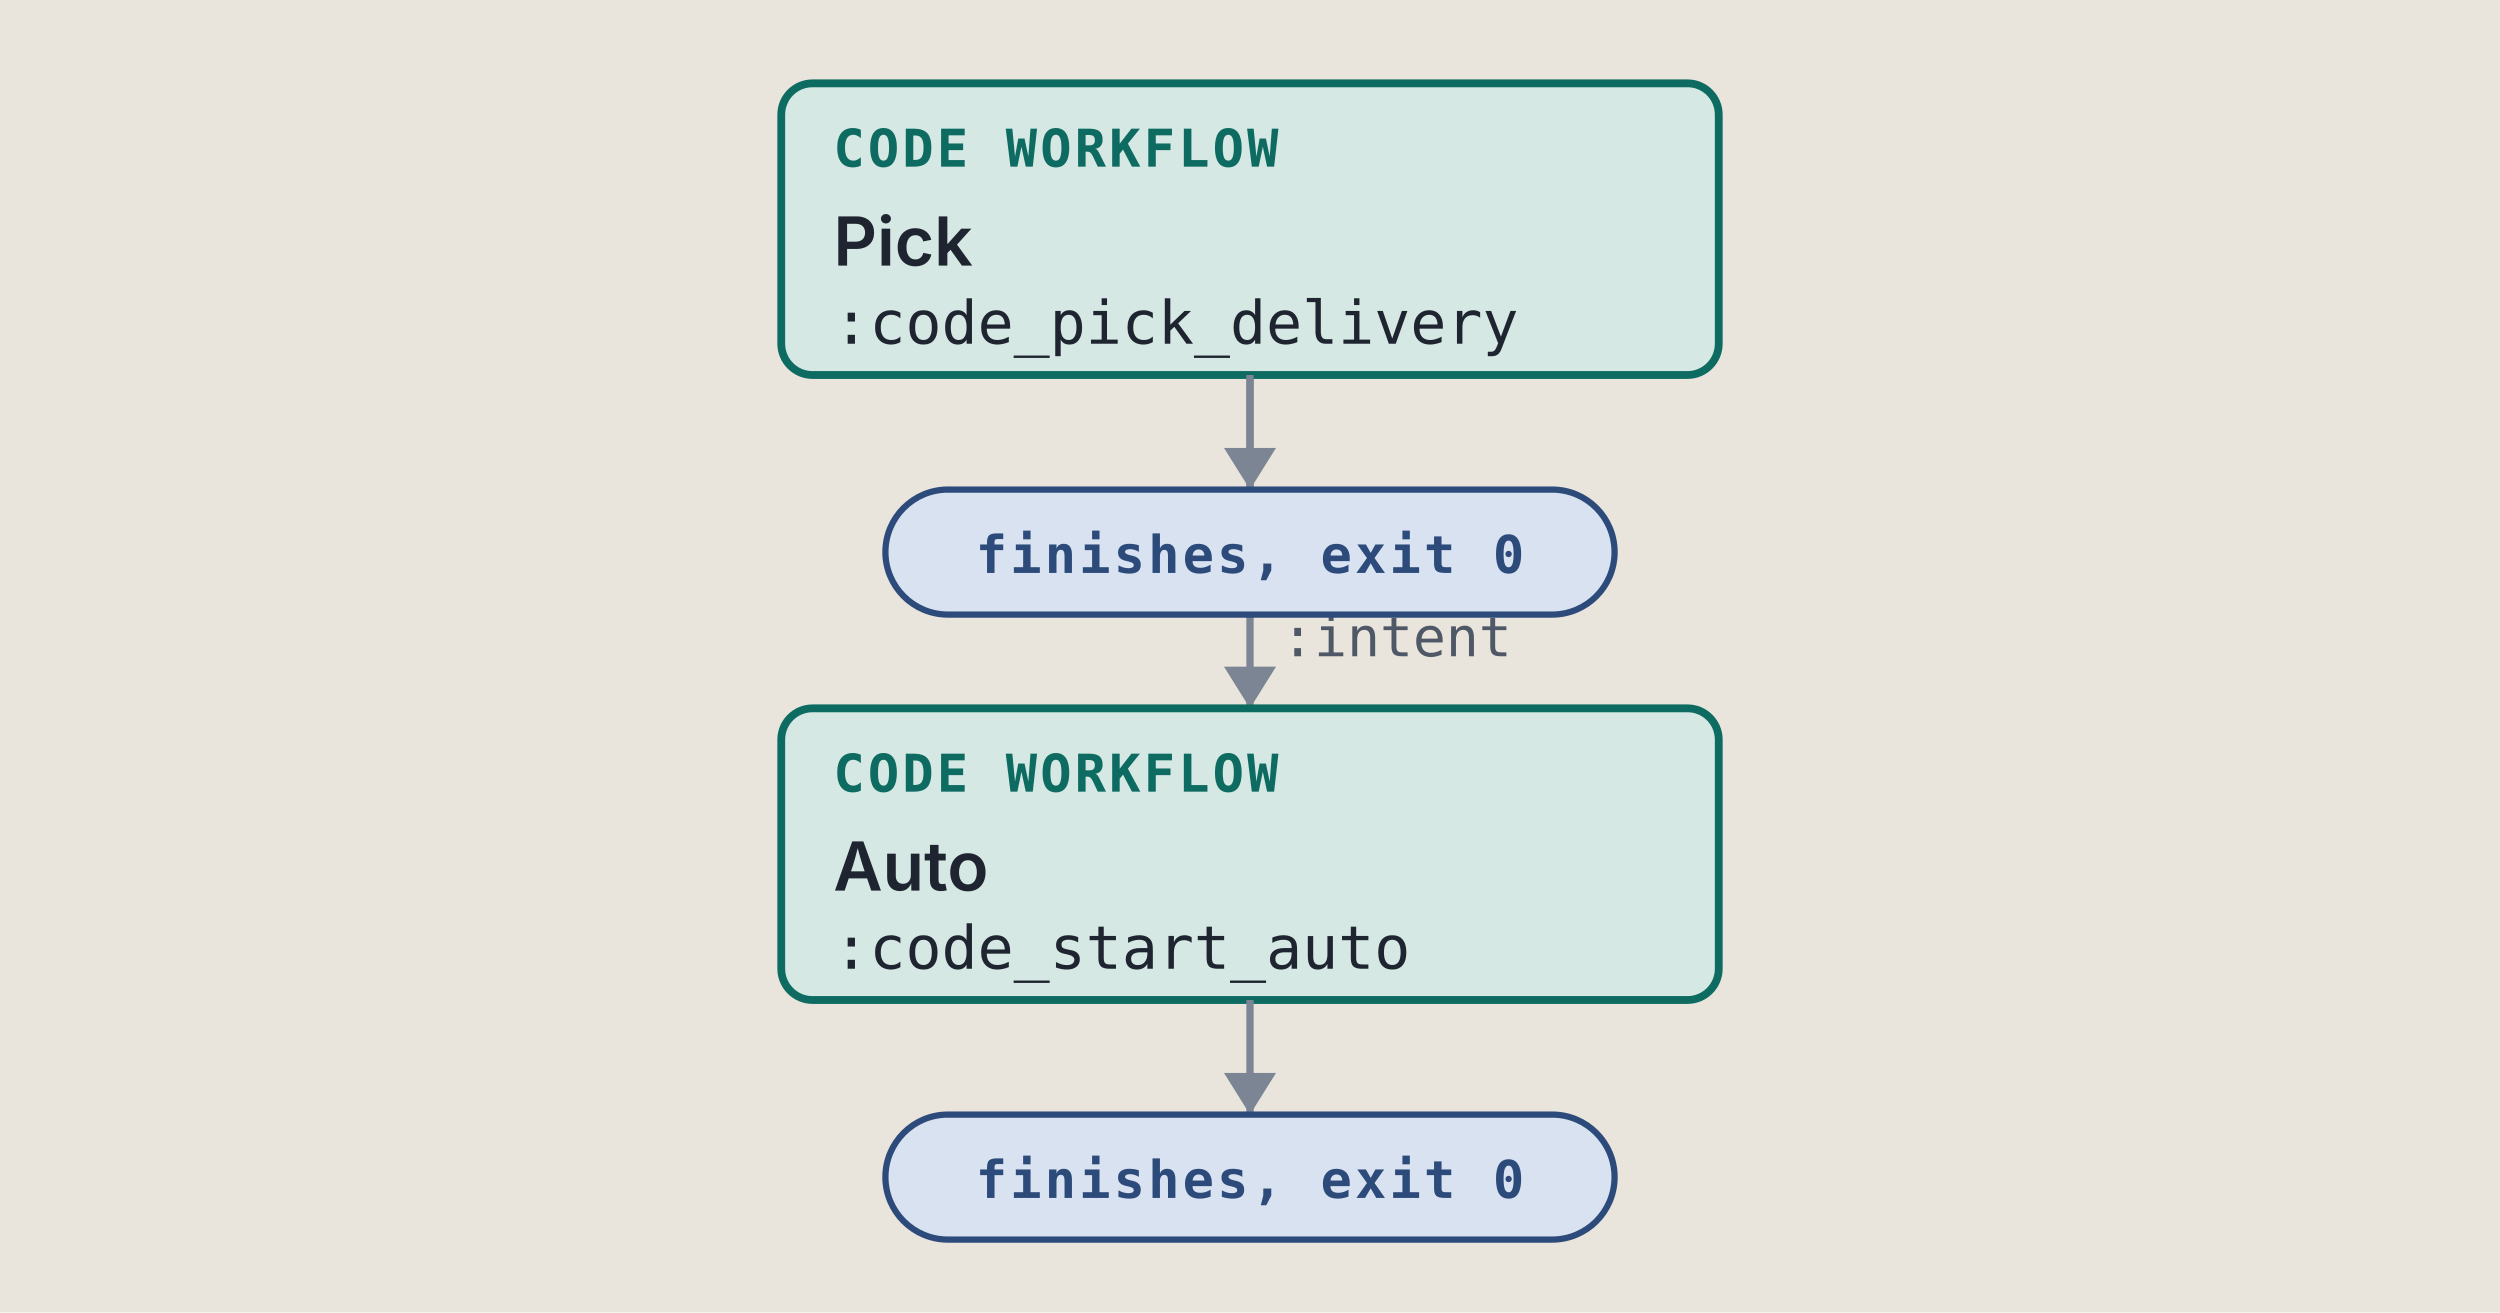
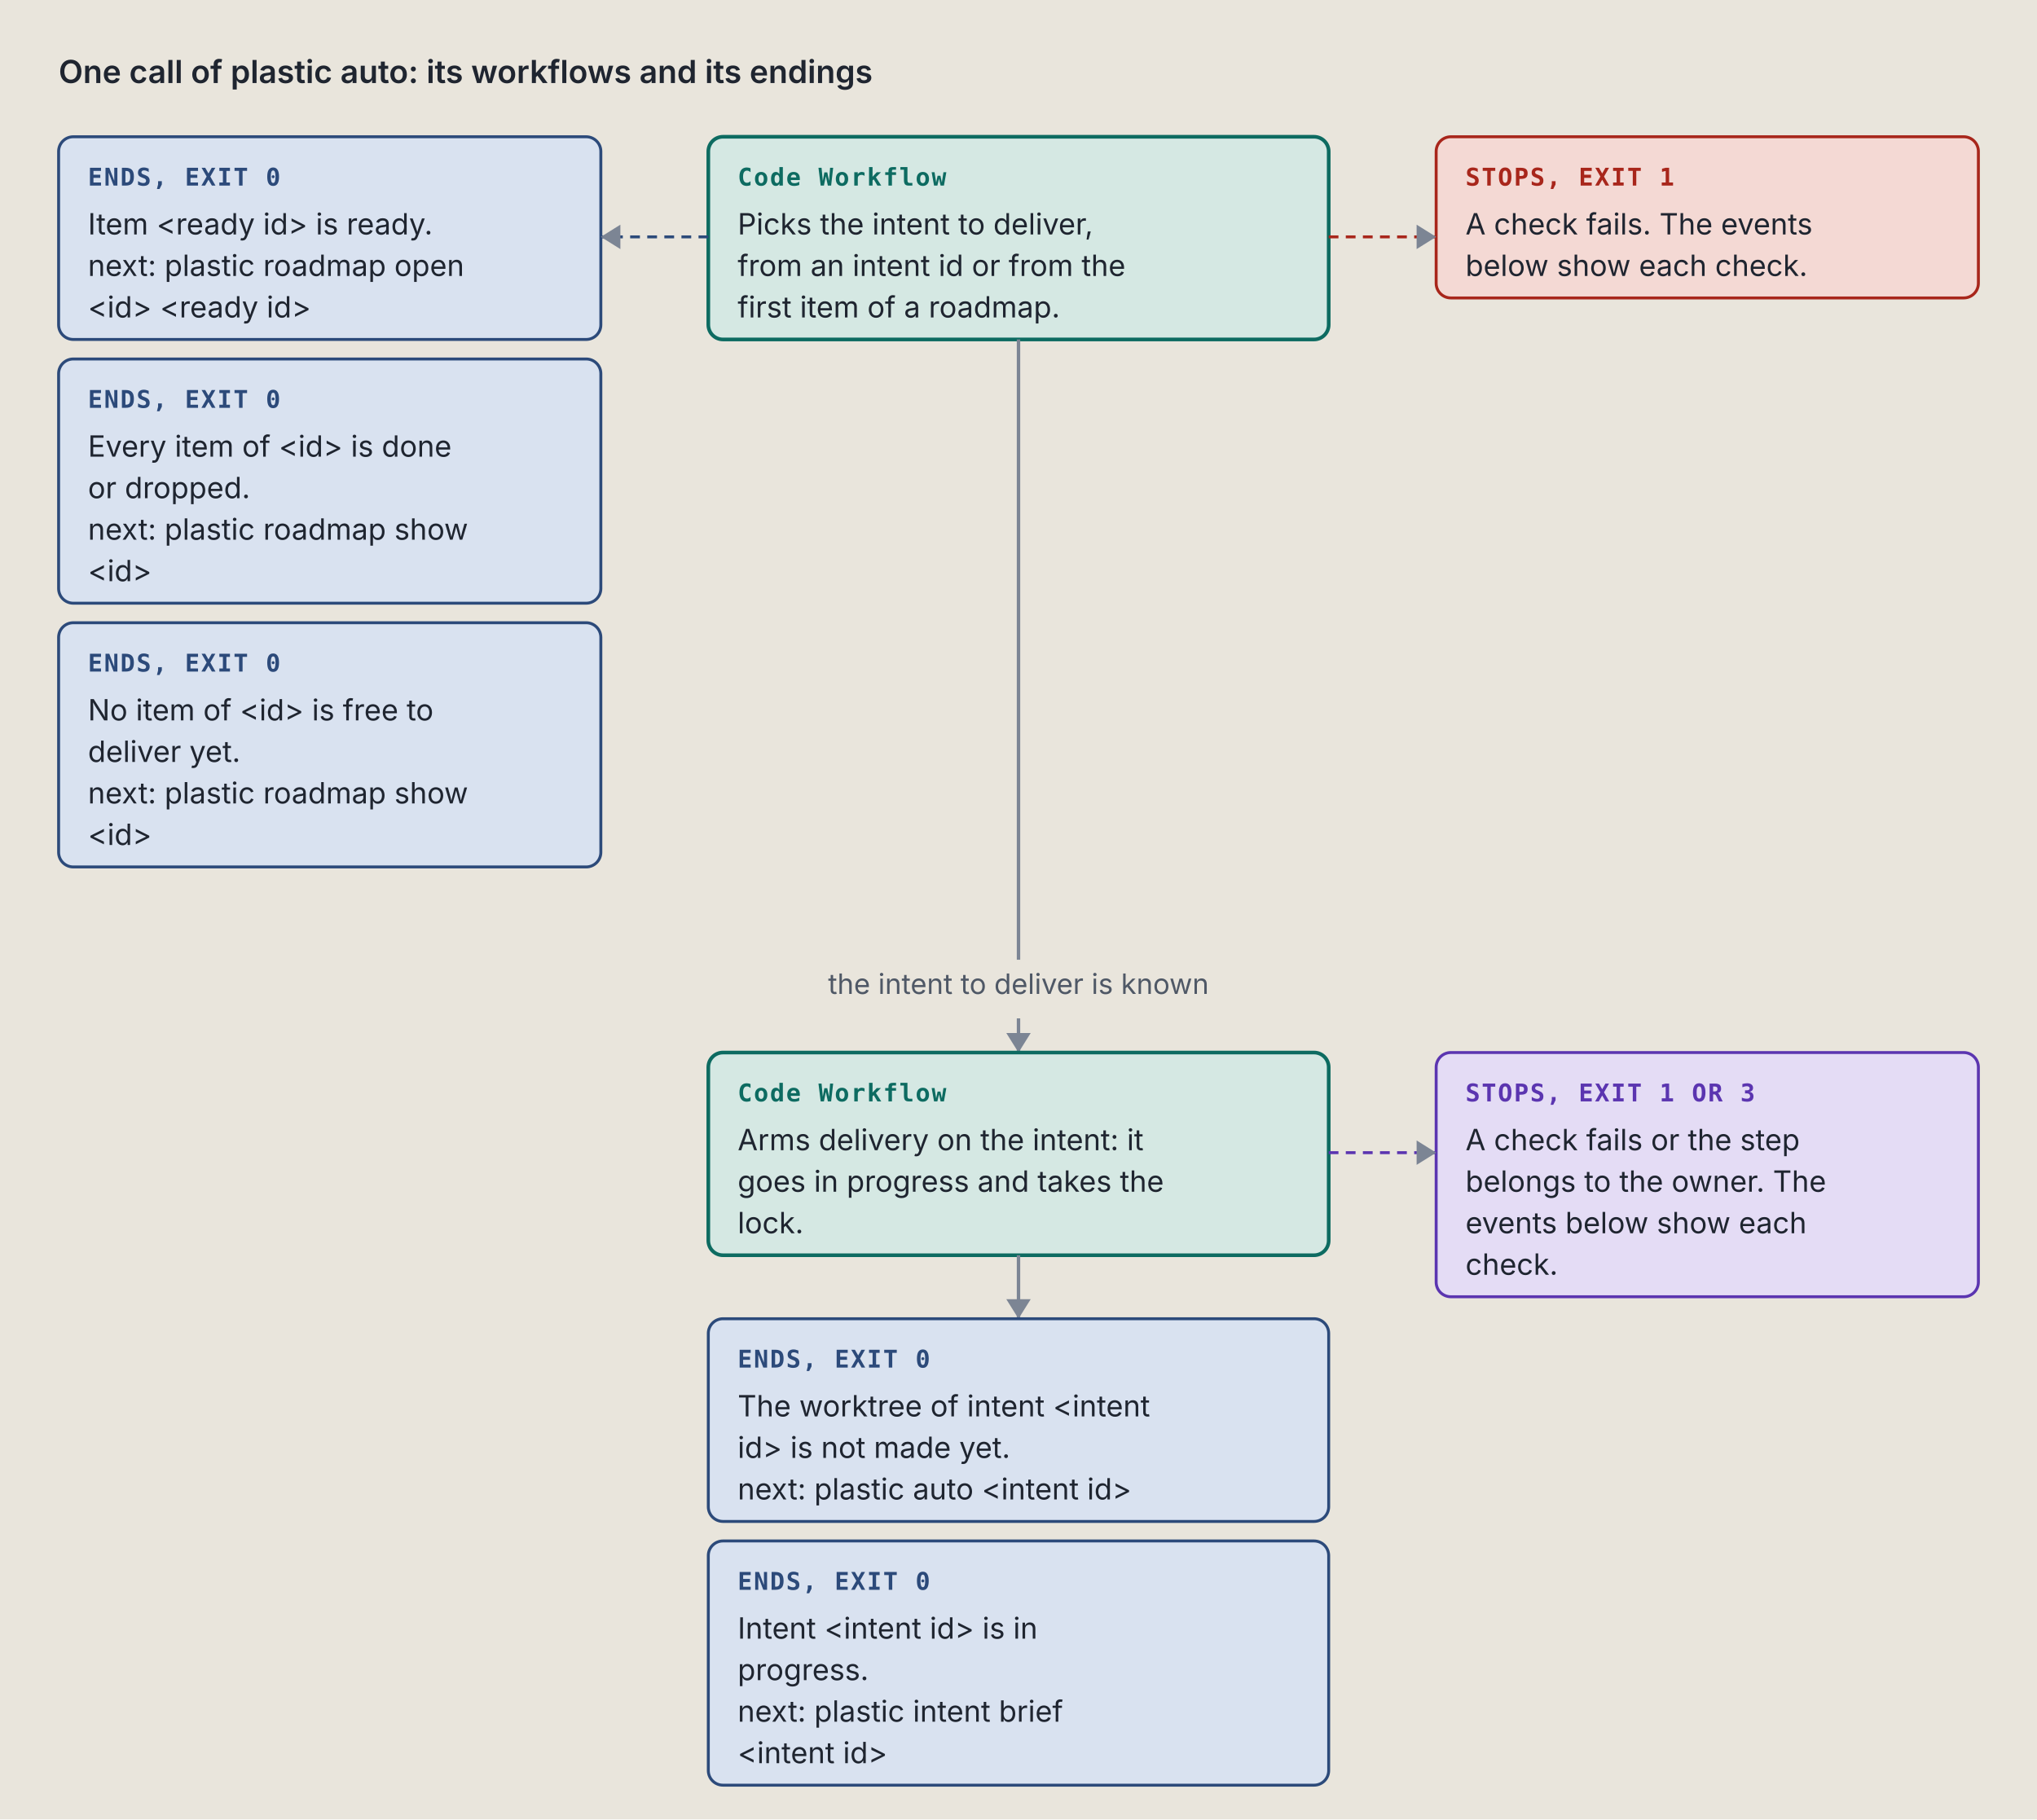
- <svg xmlns="http://www.w3.org/2000/svg" viewBox="0 0 480 252" width="480" height="252" role="img" xml:space="preserve">
+ <svg xmlns="http://www.w3.org/2000/svg" viewBox="0 0 834 745" width="834" height="745" role="img" xml:space="preserve">
  <style>.ground { fill: #e9e5dc; }
.card { fill: #f4f1ea; stroke: #7c8594; stroke-width: 1; }
.lane-code { fill: #d5e8e3; stroke: #0d6b61; stroke-width: 1.5; }
.lane-agent { fill: #f1e2c7; stroke: #9a5508; stroke-width: 1.5; }
.stop-refusal { fill: #e4dcf5; stroke: #5b35b0; stroke-width: 1.2; }
.stop-failure { fill: #f4d9d4; stroke: #a8261b; stroke-width: 1.2; }
.end { fill: #d9e2f0; stroke: #2c4a7a; stroke-width: 1.2; }
+ .stop-end { fill: #d9e2f0; stroke: #2c4a7a; stroke-width: 1.2; }
+ .stop-handoff { fill: #f1e2c7; stroke: #9a5508; stroke-width: 1.2; stroke-dasharray: 5 3; }
+ .wire-handoff { fill: none; stroke: #9a5508; stroke-width: 1.2; stroke-dasharray: 4 3; }
+ .wire-end { fill: none; stroke: #2c4a7a; stroke-width: 1.2; stroke-dasharray: 4 3; }
+ .tag-handoff { fill: #9a5508; }
+ .k { fill: #4f5866; font: 11.5px "IBM Plex Sans", system-ui, -apple-system, "Segoe UI", sans-serif; }
+ .way { fill: #1f2530; font: italic 12.5px "IBM Plex Sans", system-ui, -apple-system, "Segoe UI", sans-serif; }
.wire { fill: none; stroke: #7c8594; stroke-width: 1.4; }
.wire-read { fill: none; stroke: #7c8594; stroke-width: 1.4; stroke-dasharray: 5 3; }
.wire-refusal { fill: none; stroke: #5b35b0; stroke-width: 1.2; stroke-dasharray: 4 3; }
.wire-failure { fill: none; stroke: #a8261b; stroke-width: 1.2; stroke-dasharray: 4 3; }
.head { fill: #7c8594; }
.t { fill: #1f2530; font: 12px "IBM Plex Sans", system-ui, -apple-system, "Segoe UI", sans-serif; }
.tb { fill: #1f2530; font: 600 13px "IBM Plex Sans", system-ui, -apple-system, "Segoe UI", sans-serif; }
.tm { fill: #1f2530; font: 11.5px "IBM Plex Mono", ui-monospace, Menlo, Consolas, monospace; }
.tag { font: 600 10px "IBM Plex Mono", ui-monospace, Menlo, Consolas, monospace; letter-spacing: .06em; }
.tag-code { fill: #0d6b61; } .tag-agent { fill: #9a5508; } .tag-refusal { fill: #5b35b0; }
.tag-failure { fill: #a8261b; } .tag-end { fill: #2c4a7a; } .tag-muted { fill: #4f5866; }
.tm.tag-muted { font-size: 10.5px; }
.db { fill: #d9e2f0; stroke: #2c4a7a; stroke-width: 1.2; }
.codebox { fill: #f4f1ea; stroke: #7c8594; stroke-width: 1; }
.cx { fill: #1f2530; font: 12px "IBM Plex Mono", ui-monospace, Menlo, Consolas, monospace; white-space: pre; }
.cx-n { fill: #4f5866; font: 11px "IBM Plex Mono", ui-monospace, Menlo, Consolas, monospace; }
.cx-k { fill: #5b35b0; } .cx-s { fill: #9a5508; } .cx-y { fill: #0d6b61; }
.cx-w { fill: #2c4a7a; font-weight: 600; } .cx-t { fill: #a8261b; } .cx-c { fill: #4f5866; font-style: italic; }
.badge { fill: #2c4a7a; } .badge-t { fill: #e9e5dc; font: 600 11px "IBM Plex Mono", ui-monospace, Menlo, Consolas, monospace; }
.bracket { fill: none; stroke: #2c4a7a; stroke-width: 1.4; }
.term { fill: #16191e; stroke: #7c8594; stroke-width: 1; }
.term-t { fill: #e6e2d8; font: 12px "IBM Plex Mono", ui-monospace, Menlo, Consolas, monospace; }
.term-p { fill: #8fd18f; font: 12px "IBM Plex Mono", ui-monospace, Menlo, Consolas, monospace; }
.term-m { fill: #a3abb6; font: 12px "IBM Plex Mono", ui-monospace, Menlo, Consolas, monospace; }
.big { font: 700 36px "IBM Plex Mono", ui-monospace, Menlo, Consolas, monospace; }

@media (prefers-color-scheme: dark) {
.ground { fill: #171a1f; }
.card { fill: #20242b; stroke: #8a93a2; stroke-width: 1; }
.lane-code { fill: #173a36; stroke: #5cc4b4; stroke-width: 1.5; }
.lane-agent { fill: #3d2e17; stroke: #e5a95a; stroke-width: 1.5; }
.stop-refusal { fill: #2d2445; stroke: #b59cf2; stroke-width: 1.2; }
.stop-failure { fill: #45211e; stroke: #f2958a; stroke-width: 1.2; }
.end { fill: #1f2c42; stroke: #97b6e8; stroke-width: 1.2; }
+ .stop-end { fill: #1f2c42; stroke: #97b6e8; stroke-width: 1.2; }
+ .stop-handoff { fill: #3d2e17; stroke: #e5a95a; stroke-width: 1.2; stroke-dasharray: 5 3; }
+ .wire-handoff { fill: none; stroke: #e5a95a; stroke-width: 1.2; stroke-dasharray: 4 3; }
+ .wire-end { fill: none; stroke: #97b6e8; stroke-width: 1.2; stroke-dasharray: 4 3; }
+ .tag-handoff { fill: #e5a95a; }
+ .k { fill: #b3b9c3; font: 11.5px "IBM Plex Sans", system-ui, -apple-system, "Segoe UI", sans-serif; }
+ .way { fill: #e8e4da; font: italic 12.5px "IBM Plex Sans", system-ui, -apple-system, "Segoe UI", sans-serif; }
.wire { fill: none; stroke: #8a93a2; stroke-width: 1.4; }
.wire-read { fill: none; stroke: #8a93a2; stroke-width: 1.4; stroke-dasharray: 5 3; }
.wire-refusal { fill: none; stroke: #b59cf2; stroke-width: 1.2; stroke-dasharray: 4 3; }
.wire-failure { fill: none; stroke: #f2958a; stroke-width: 1.2; stroke-dasharray: 4 3; }
.head { fill: #8a93a2; }
.t { fill: #e8e4da; font: 12px "IBM Plex Sans", system-ui, -apple-system, "Segoe UI", sans-serif; }
.tb { fill: #e8e4da; font: 600 13px "IBM Plex Sans", system-ui, -apple-system, "Segoe UI", sans-serif; }
.tm { fill: #e8e4da; font: 11.5px "IBM Plex Mono", ui-monospace, Menlo, Consolas, monospace; }
.tag { font: 600 10px "IBM Plex Mono", ui-monospace, Menlo, Consolas, monospace; letter-spacing: .06em; }
.tag-code { fill: #5cc4b4; } .tag-agent { fill: #e5a95a; } .tag-refusal { fill: #b59cf2; }
.tag-failure { fill: #f2958a; } .tag-end { fill: #97b6e8; } .tag-muted { fill: #b3b9c3; }
.tm.tag-muted { font-size: 10.5px; }
.db { fill: #1f2c42; stroke: #97b6e8; stroke-width: 1.2; }
.codebox { fill: #20242b; stroke: #8a93a2; stroke-width: 1; }
.cx { fill: #e8e4da; font: 12px "IBM Plex Mono", ui-monospace, Menlo, Consolas, monospace; white-space: pre; }
.cx-n { fill: #b3b9c3; font: 11px "IBM Plex Mono", ui-monospace, Menlo, Consolas, monospace; }
.cx-k { fill: #b59cf2; } .cx-s { fill: #e5a95a; } .cx-y { fill: #5cc4b4; }
.cx-w { fill: #97b6e8; font-weight: 600; } .cx-t { fill: #f2958a; } .cx-c { fill: #b3b9c3; font-style: italic; }
.badge { fill: #97b6e8; } .badge-t { fill: #171a1f; font: 600 11px "IBM Plex Mono", ui-monospace, Menlo, Consolas, monospace; }
.bracket { fill: none; stroke: #97b6e8; stroke-width: 1.4; }
.term { fill: #16191e; stroke: #8a93a2; stroke-width: 1; }
.term-t { fill: #e6e2d8; font: 12px "IBM Plex Mono", ui-monospace, Menlo, Consolas, monospace; }
.term-p { fill: #8fd18f; font: 12px "IBM Plex Mono", ui-monospace, Menlo, Consolas, monospace; }
.term-m { fill: #a3abb6; font: 12px "IBM Plex Mono", ui-monospace, Menlo, Consolas, monospace; }
.big { font: 700 36px "IBM Plex Mono", ui-monospace, Menlo, Consolas, monospace; }
}</style>
  <rect width="100%" height="100%" class="ground" />
-   <path d="M 240 72 L 240 104 L 240 104 L 240 136" class="wire" />
-   <path d="M 235 128 L 240 136 L 245 128 Z" class="head" />
-   <text x="246" y="126" class="tm tag-muted" text-anchor="start">:intent</text>
-   <rect x="150" y="16" width="180" height="56" rx="6" class="lane-code" />
-   <text x="160" y="32" class="tag tag-code" text-anchor="start">CODE WORKFLOW</text>
-   <text x="160" y="51" class="tb" text-anchor="start">Pick</text>
-   <text x="160" y="66" class="tm" text-anchor="start">:code_pick_delivery</text>
-   <rect x="150" y="136" width="180" height="56" rx="6" class="lane-code" />
-   <text x="160" y="152" class="tag tag-code" text-anchor="start">CODE WORKFLOW</text>
-   <text x="160" y="171" class="tb" text-anchor="start">Auto</text>
-   <text x="160" y="186" class="tm" text-anchor="start">:code_start_auto</text>
-   <path d="M 240 72 L 240 94" class="wire" />
-   <path d="M 235 86 L 240 94 L 245 86 Z" class="head" />
-   <rect x="170" y="94" width="140" height="24" rx="12" class="end" />
-   <text x="240" y="110" class="tag tag-end" text-anchor="middle">finishes, exit 0</text>
-   <path d="M 240 192 L 240 214" class="wire" />
-   <path d="M 235 206 L 240 214 L 245 206 Z" class="head" />
-   <rect x="170" y="214" width="140" height="24" rx="12" class="end" />
-   <text x="240" y="230" class="tag tag-end" text-anchor="middle">finishes, exit 0</text>
+   <text x="24" y="34" class="tb" text-anchor="start">One call of plastic auto: its workflows and its endings</text>
+   <rect x="290" y="56" width="254" height="83" rx="6" class="lane-code" />
+   <text x="302" y="76" class="tag tag-code" text-anchor="start">Code Workflow</text>
+   <text x="302" y="96" class="t" text-anchor="start">Picks the intent to deliver,</text>
+   <text x="302" y="113" class="t" text-anchor="start">from an intent id or from the</text>
+   <text x="302" y="130" class="t" text-anchor="start">first item of a roadmap.</text>
+   <rect x="24" y="56" width="222" height="83" rx="6" class="stop-end" />
+   <text x="36" y="76" class="tag tag-end" text-anchor="start">ENDS, EXIT 0</text>
+   <text x="36" y="96" class="t" text-anchor="start">Item &lt;ready id&gt; is ready.</text>
+   <text x="36" y="113" class="t" text-anchor="start">next: plastic roadmap open</text>
+   <text x="36" y="130" class="t" text-anchor="start">&lt;id&gt; &lt;ready id&gt;</text>
+   <rect x="24" y="147" width="222" height="100" rx="6" class="stop-end" />
+   <text x="36" y="167" class="tag tag-end" text-anchor="start">ENDS, EXIT 0</text>
+   <text x="36" y="187" class="t" text-anchor="start">Every item of &lt;id&gt; is done</text>
+   <text x="36" y="204" class="t" text-anchor="start">or dropped.</text>
+   <text x="36" y="221" class="t" text-anchor="start">next: plastic roadmap show</text>
+   <text x="36" y="238" class="t" text-anchor="start">&lt;id&gt;</text>
+   <rect x="24" y="255" width="222" height="100" rx="6" class="stop-end" />
+   <text x="36" y="275" class="tag tag-end" text-anchor="start">ENDS, EXIT 0</text>
+   <text x="36" y="295" class="t" text-anchor="start">No item of &lt;id&gt; is free to</text>
+   <text x="36" y="312" class="t" text-anchor="start">deliver yet.</text>
+   <text x="36" y="329" class="t" text-anchor="start">next: plastic roadmap show</text>
+   <text x="36" y="346" class="t" text-anchor="start">&lt;id&gt;</text>
+   <path d="M 290 97 L 246 97" class="wire-end" />
+   <path d="M 254 92 L 246 97 L 254 102 Z" class="head" />
+   <rect x="588" y="56" width="222" height="66" rx="6" class="stop-failure" />
+   <text x="600" y="76" class="tag tag-failure" text-anchor="start">STOPS, EXIT 1</text>
+   <text x="600" y="96" class="t" text-anchor="start">A check fails. The events</text>
+   <text x="600" y="113" class="t" text-anchor="start">below show each check.</text>
+   <path d="M 544 97 L 588 97" class="wire-failure" />
+   <path d="M 580 92 L 588 97 L 580 102 Z" class="head" />
+   <path d="M 417 139 L 417 385 L 417 385 L 417 393" class="wire" />
+   <text x="417" y="407" class="k" text-anchor="middle">the intent to deliver is known</text>
+   <path d="M 417 417 L 417 431" class="wire" />
+   <path d="M 412 423 L 417 431 L 422 423 Z" class="head" />
+   <rect x="290" y="431" width="254" height="83" rx="6" class="lane-code" />
+   <text x="302" y="451" class="tag tag-code" text-anchor="start">Code Workflow</text>
+   <text x="302" y="471" class="t" text-anchor="start">Arms delivery on the intent: it</text>
+   <text x="302" y="488" class="t" text-anchor="start">goes in progress and takes the</text>
+   <text x="302" y="505" class="t" text-anchor="start">lock.</text>
+   <rect x="588" y="431" width="222" height="100" rx="6" class="stop-refusal" />
+   <text x="600" y="451" class="tag tag-refusal" text-anchor="start">STOPS, EXIT 1 OR 3</text>
+   <text x="600" y="471" class="t" text-anchor="start">A check fails or the step</text>
+   <text x="600" y="488" class="t" text-anchor="start">belongs to the owner. The</text>
+   <text x="600" y="505" class="t" text-anchor="start">events below show each</text>
+   <text x="600" y="522" class="t" text-anchor="start">check.</text>
+   <path d="M 544 472 L 588 472" class="wire-refusal" />
+   <path d="M 580 467 L 588 472 L 580 477 Z" class="head" />
+   <path d="M 417 514 L 417 540" class="wire" />
+   <path d="M 412 532 L 417 540 L 422 532 Z" class="head" />
+   <rect x="290" y="540" width="254" height="83" rx="6" class="stop-end" />
+   <text x="302" y="560" class="tag tag-end" text-anchor="start">ENDS, EXIT 0</text>
+   <text x="302" y="580" class="t" text-anchor="start">The worktree of intent &lt;intent</text>
+   <text x="302" y="597" class="t" text-anchor="start">id&gt; is not made yet.</text>
+   <text x="302" y="614" class="t" text-anchor="start">next: plastic auto &lt;intent id&gt;</text>
+   <rect x="290" y="631" width="254" height="100" rx="6" class="stop-end" />
+   <text x="302" y="651" class="tag tag-end" text-anchor="start">ENDS, EXIT 0</text>
+   <text x="302" y="671" class="t" text-anchor="start">Intent &lt;intent id&gt; is in</text>
+   <text x="302" y="688" class="t" text-anchor="start">progress.</text>
+   <text x="302" y="705" class="t" text-anchor="start">next: plastic intent brief</text>
+   <text x="302" y="722" class="t" text-anchor="start">&lt;intent id&gt;</text>
</svg>
